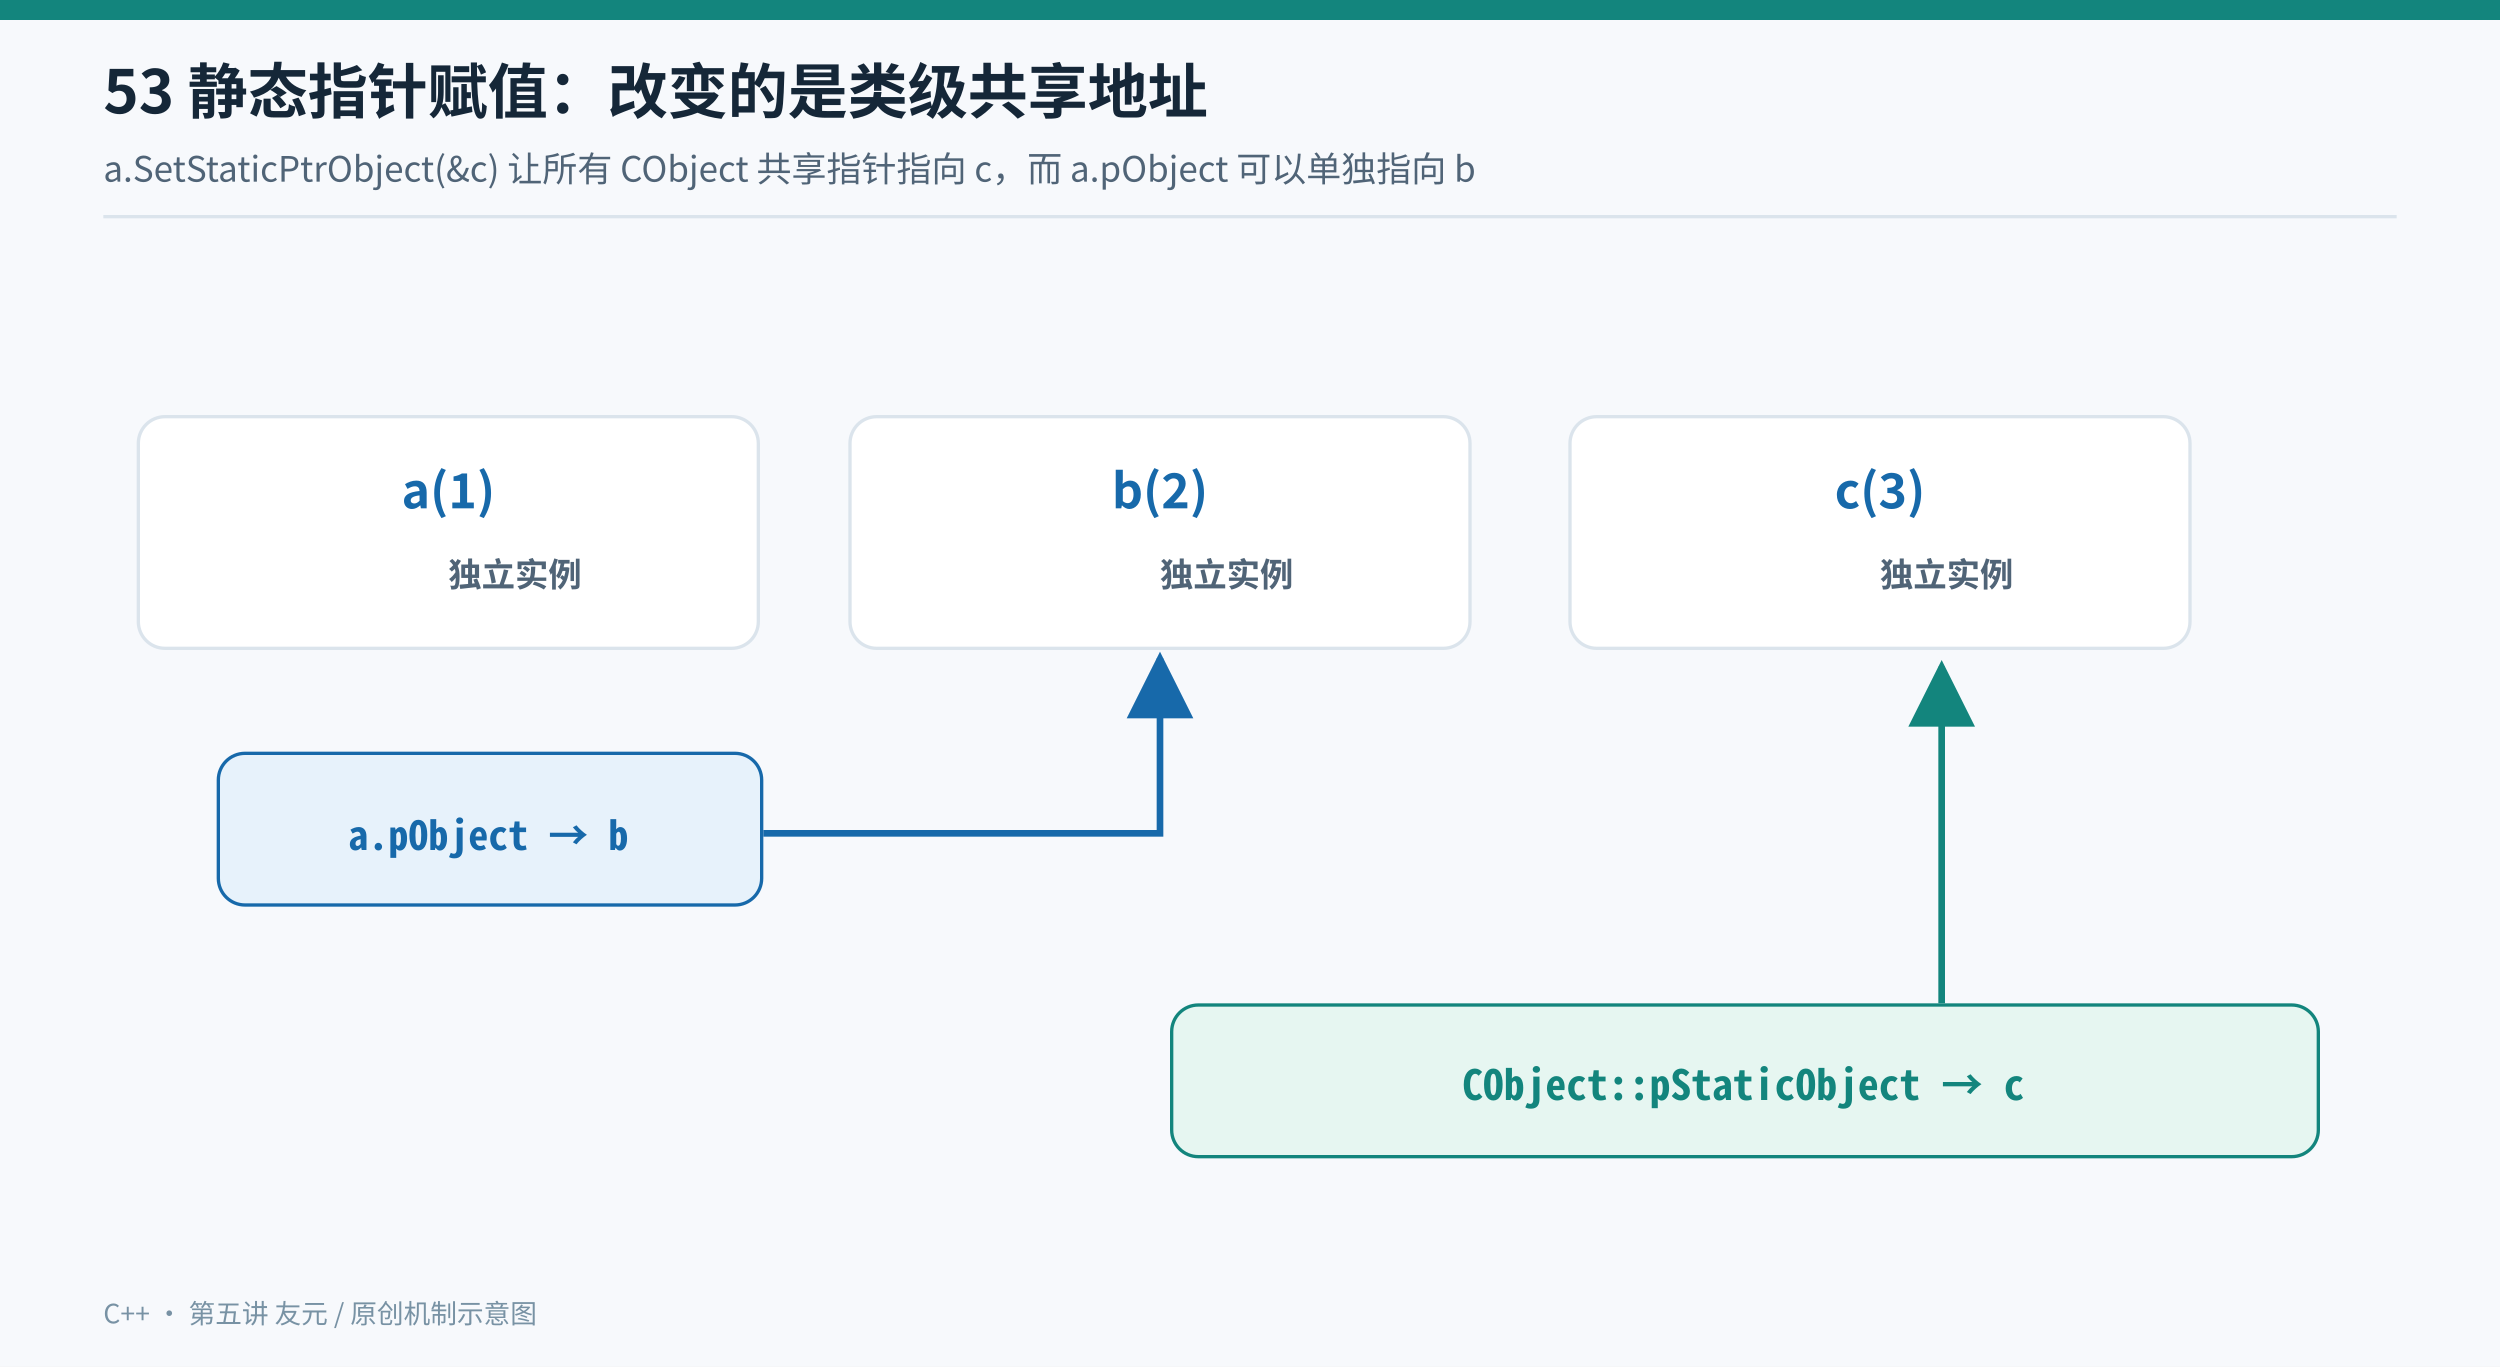
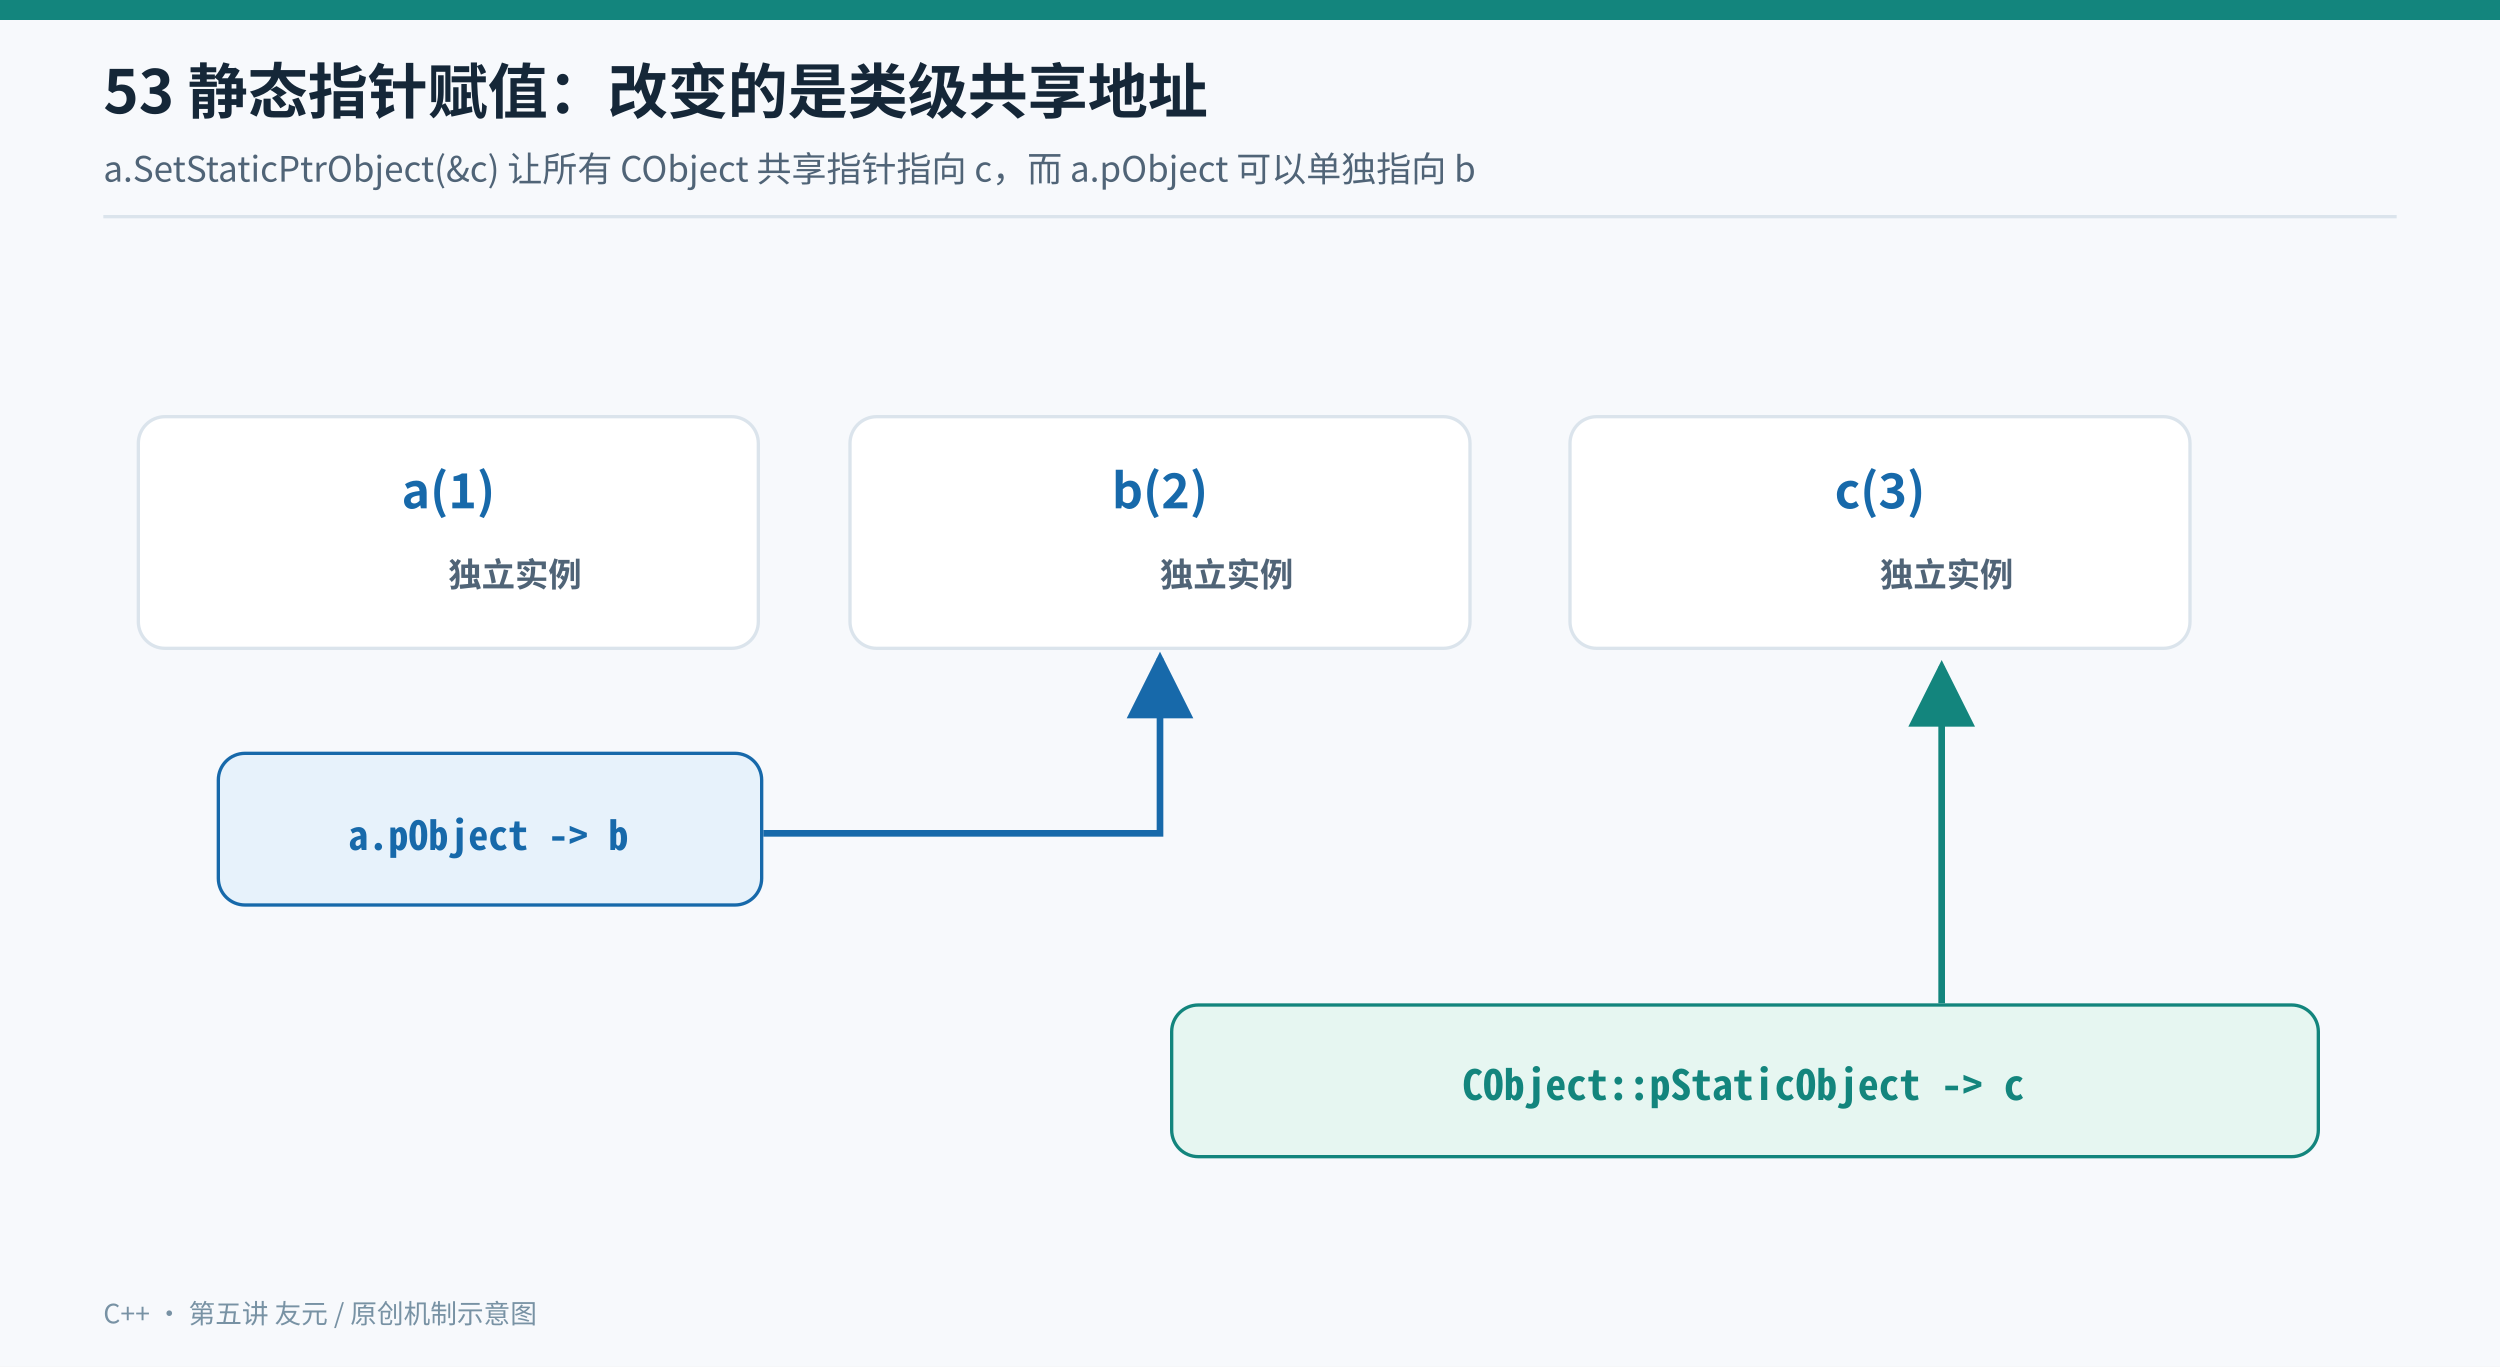
<svg xmlns="http://www.w3.org/2000/svg" baseProfile="full" height="820" version="1.1" viewBox="0 0 1500 820" width="1500">
  <defs>
    <marker id="arr-blue" markerHeight="10" markerWidth="10" orient="auto" refX="9" refY="5">
      <path d="M 0 0 L 10 5 L 0 10 Z" fill="#1769aa" />
    </marker>
    <marker id="arr-teal" markerHeight="10" markerWidth="10" orient="auto" refX="9" refY="5">
      <path d="M 0 0 L 10 5 L 0 10 Z" fill="#13857d" />
    </marker>
    <marker id="arr-red" markerHeight="10" markerWidth="10" orient="auto" refX="9" refY="5">
      <path d="M 0 0 L 10 5 L 0 10 Z" fill="#bf4f55" />
    </marker>
    <marker id="arr-orange" markerHeight="10" markerWidth="10" orient="auto" refX="9" refY="5">
      <path d="M 0 0 L 10 5 L 0 10 Z" fill="#dd7135" />
    </marker>
    <marker id="arr-gray" markerHeight="10" markerWidth="10" orient="auto" refX="9" refY="5">
      <path d="M 0 0 L 10 5 L 0 10 Z" fill="#506477" />
    </marker>
    <marker id="arr-purple" markerHeight="10" markerWidth="10" orient="auto" refX="9" refY="5">
      <path d="M 0 0 L 10 5 L 0 10 Z" fill="#7257af" />
    </marker>
  </defs>
  <rect fill="#f7f9fc" height="820" opacity="1" rx="0" ry="0" stroke="none" stroke-width="2" width="1500" x="0" y="0" />
  <rect fill="#13857d" height="12" opacity="1" rx="0" ry="0" stroke="none" stroke-width="2" width="1500" x="0" y="0" />
-   <text fill="#152738" font-family="Noto Sans CJK SC, sans-serif" font-size="36" font-weight="700" opacity="1" text-anchor="start" x="62" y="68">53  静态指针赋值：改变的是类级共享地址</text>
-   <text fill="#506477" font-family="Noto Sans CJK SC, sans-serif" font-size="21" font-weight="400" opacity="1" text-anchor="start" x="62" y="109">a.SetStaticPtrObject(&amp;c) 让所有 CObject 共享指针指向 c，而 a.pObject 可以单独指向 b</text>
+   <text fill="#152738" font-family="Noto Sans CJK SC, Noto Sans SC, SimHei, Microsoft YaHei, sans-serif" font-size="36" font-weight="700" opacity="1" text-anchor="start" x="62" y="68">53  静态指针赋值：改变的是类级共享地址</text>
+   <text fill="#506477" font-family="Noto Sans CJK SC, Noto Sans SC, SimHei, Microsoft YaHei, sans-serif" font-size="21" font-weight="400" opacity="1" text-anchor="start" x="62" y="109">a.SetStaticPtrObject(&amp;c) 让所有 CObject 共享指针指向 c，而 a.pObject 可以单独指向 b</text>
  <line stroke="#dbe4ec" stroke-width="2" x1="62" x2="1438" y1="130" y2="130" />
-   <text fill="#7892a4" font-family="Noto Sans CJK SC, sans-serif" font-size="16" font-weight="400" opacity="1" text-anchor="start" x="62" y="794">C++  ·  第五讲 友元   /   原创机制示意图</text>
+   <text fill="#7892a4" font-family="Noto Sans CJK SC, Noto Sans SC, SimHei, Microsoft YaHei, sans-serif" font-size="16" font-weight="400" opacity="1" text-anchor="start" x="62" y="794">C++  ·  第五讲 友元   /   原创机制示意图</text>
  <rect fill="#ffffff" height="139" opacity="1" rx="16" ry="16" stroke="#dbe4ec" stroke-width="2" width="372" x="83" y="250" />
-   <text fill="#1769aa" font-family="Noto Sans CJK SC, sans-serif" font-size="29" font-weight="700" opacity="1" text-anchor="middle" x="269" y="305">a(1)</text>
-   <text fill="#506477" font-family="Noto Sans CJK SC, sans-serif" font-size="20" font-weight="700" opacity="1" text-anchor="start" x="269" y="352">独立实例</text>
+   <text fill="#1769aa" font-family="Noto Sans CJK SC, Noto Sans SC, SimHei, Microsoft YaHei, sans-serif" font-size="29" font-weight="700" opacity="1" text-anchor="middle" x="269" y="305">a(1)</text>
+   <text fill="#506477" font-family="Noto Sans CJK SC, Noto Sans SC, SimHei, Microsoft YaHei, sans-serif" font-size="20" font-weight="700" opacity="1" text-anchor="start" x="269" y="352">独立实例</text>
  <rect fill="#ffffff" height="139" opacity="1" rx="16" ry="16" stroke="#dbe4ec" stroke-width="2" width="372" x="510" y="250" />
-   <text fill="#1769aa" font-family="Noto Sans CJK SC, sans-serif" font-size="29" font-weight="700" opacity="1" text-anchor="middle" x="696" y="305">b(2)</text>
-   <text fill="#506477" font-family="Noto Sans CJK SC, sans-serif" font-size="20" font-weight="700" opacity="1" text-anchor="start" x="696" y="352">独立实例</text>
+   <text fill="#1769aa" font-family="Noto Sans CJK SC, Noto Sans SC, SimHei, Microsoft YaHei, sans-serif" font-size="29" font-weight="700" opacity="1" text-anchor="middle" x="696" y="305">b(2)</text>
+   <text fill="#506477" font-family="Noto Sans CJK SC, Noto Sans SC, SimHei, Microsoft YaHei, sans-serif" font-size="20" font-weight="700" opacity="1" text-anchor="start" x="696" y="352">独立实例</text>
  <rect fill="#ffffff" height="139" opacity="1" rx="16" ry="16" stroke="#dbe4ec" stroke-width="2" width="372" x="942" y="250" />
-   <text fill="#1769aa" font-family="Noto Sans CJK SC, sans-serif" font-size="29" font-weight="700" opacity="1" text-anchor="middle" x="1128" y="305">c(3)</text>
-   <text fill="#506477" font-family="Noto Sans CJK SC, sans-serif" font-size="20" font-weight="700" opacity="1" text-anchor="start" x="1128" y="352">独立实例</text>
+   <text fill="#1769aa" font-family="Noto Sans CJK SC, Noto Sans SC, SimHei, Microsoft YaHei, sans-serif" font-size="29" font-weight="700" opacity="1" text-anchor="middle" x="1128" y="305">c(3)</text>
+   <text fill="#506477" font-family="Noto Sans CJK SC, Noto Sans SC, SimHei, Microsoft YaHei, sans-serif" font-size="20" font-weight="700" opacity="1" text-anchor="start" x="1128" y="352">独立实例</text>
  <rect fill="#e7f2fb" height="91" opacity="1" rx="16" ry="16" stroke="#1769aa" stroke-width="2" width="326" x="131" y="452" />
-   <text fill="#1769aa" font-family="Noto Sans Mono CJK SC, Noto Sans CJK SC, sans-serif" font-size="24" font-weight="700" opacity="1" text-anchor="middle" x="293" y="510">a.pObject → b</text>
+   <text fill="#1769aa" font-family="Noto Sans Mono CJK SC, Noto Sans CJK SC, Noto Sans Mono, monospace" font-size="24" font-weight="700" opacity="1" text-anchor="middle" x="293" y="510">a.pObject  -&gt;  b</text>
  <path d="M458 500 L696 500 L696 395" fill="none" marker-end="url(#arr-blue)" stroke="#1769aa" stroke-width="4" />
  <rect fill="#e6f6f1" height="91" opacity="1" rx="16" ry="16" stroke="#13857d" stroke-width="2" width="688" x="703" y="603" />
-   <text fill="#13857d" font-family="Noto Sans Mono CJK SC, Noto Sans CJK SC, sans-serif" font-size="25" font-weight="700" opacity="1" text-anchor="middle" x="1046" y="660">CObject::pStaticObject → c</text>
+   <text fill="#13857d" font-family="Noto Sans Mono CJK SC, Noto Sans CJK SC, Noto Sans Mono, monospace" font-size="25" font-weight="700" opacity="1" text-anchor="middle" x="1046" y="660">CObject::pStaticObject  -&gt;  c</text>
  <path d="M1165 602 L1165 400" fill="none" marker-end="url(#arr-teal)" stroke="#13857d" stroke-width="4" />
</svg>
